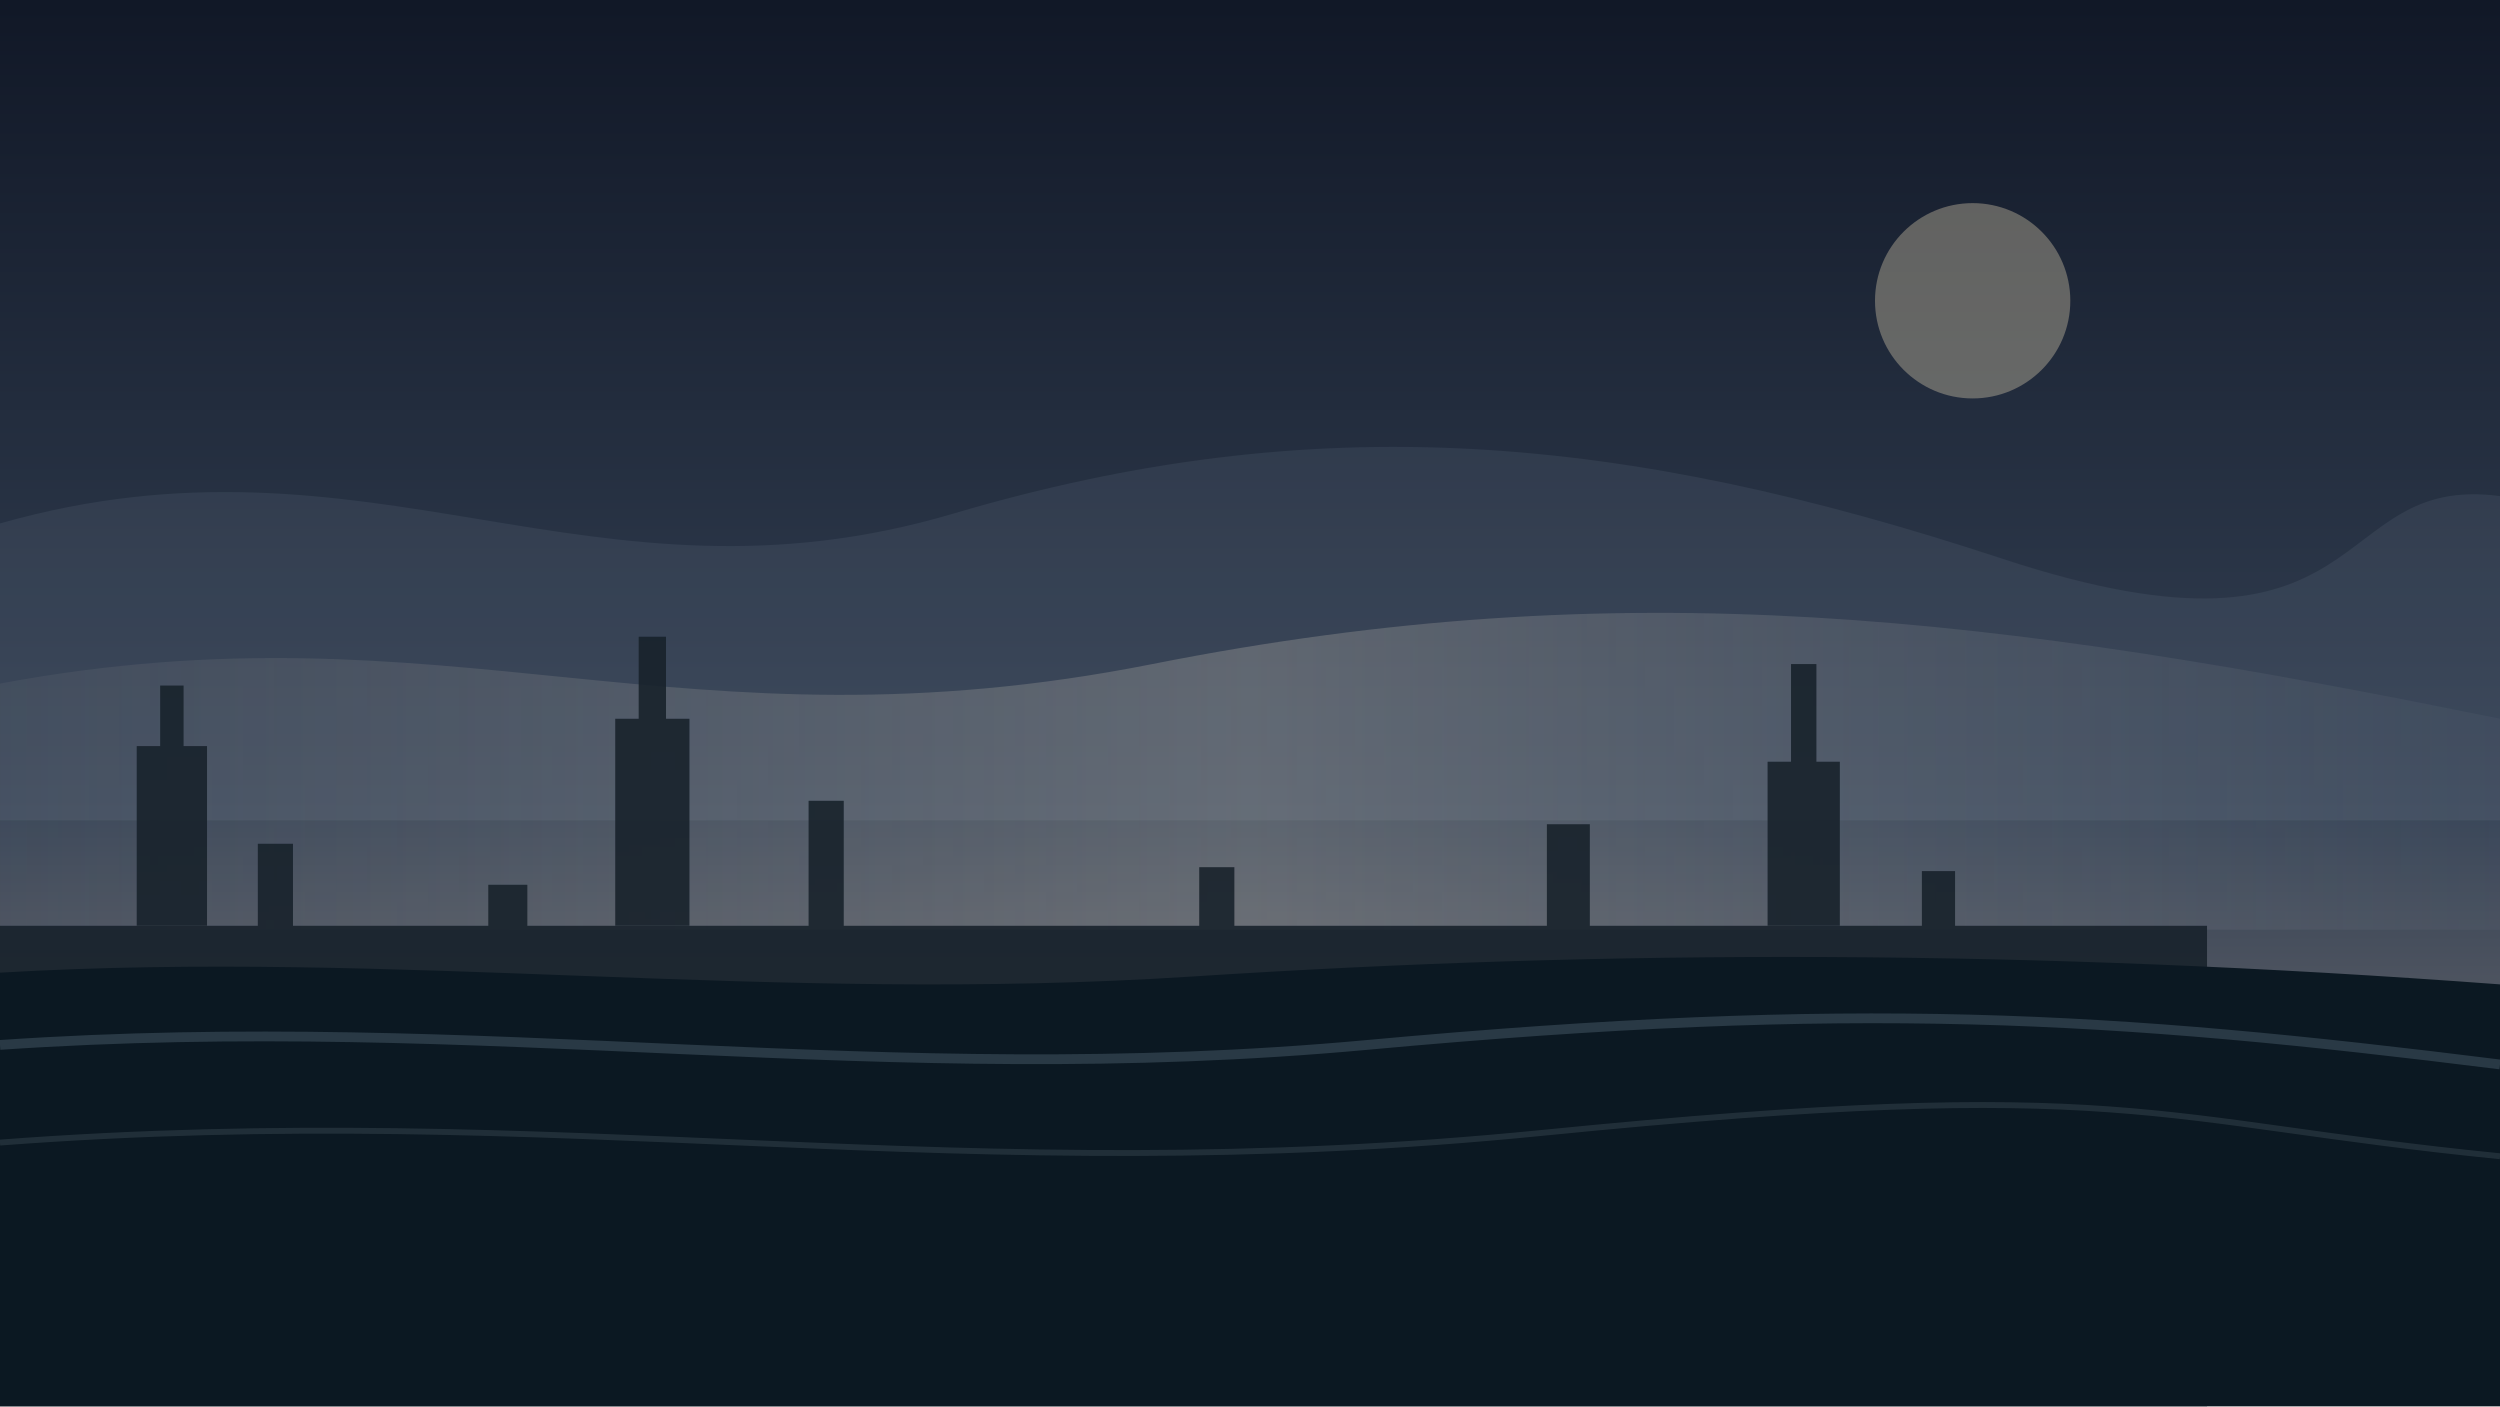
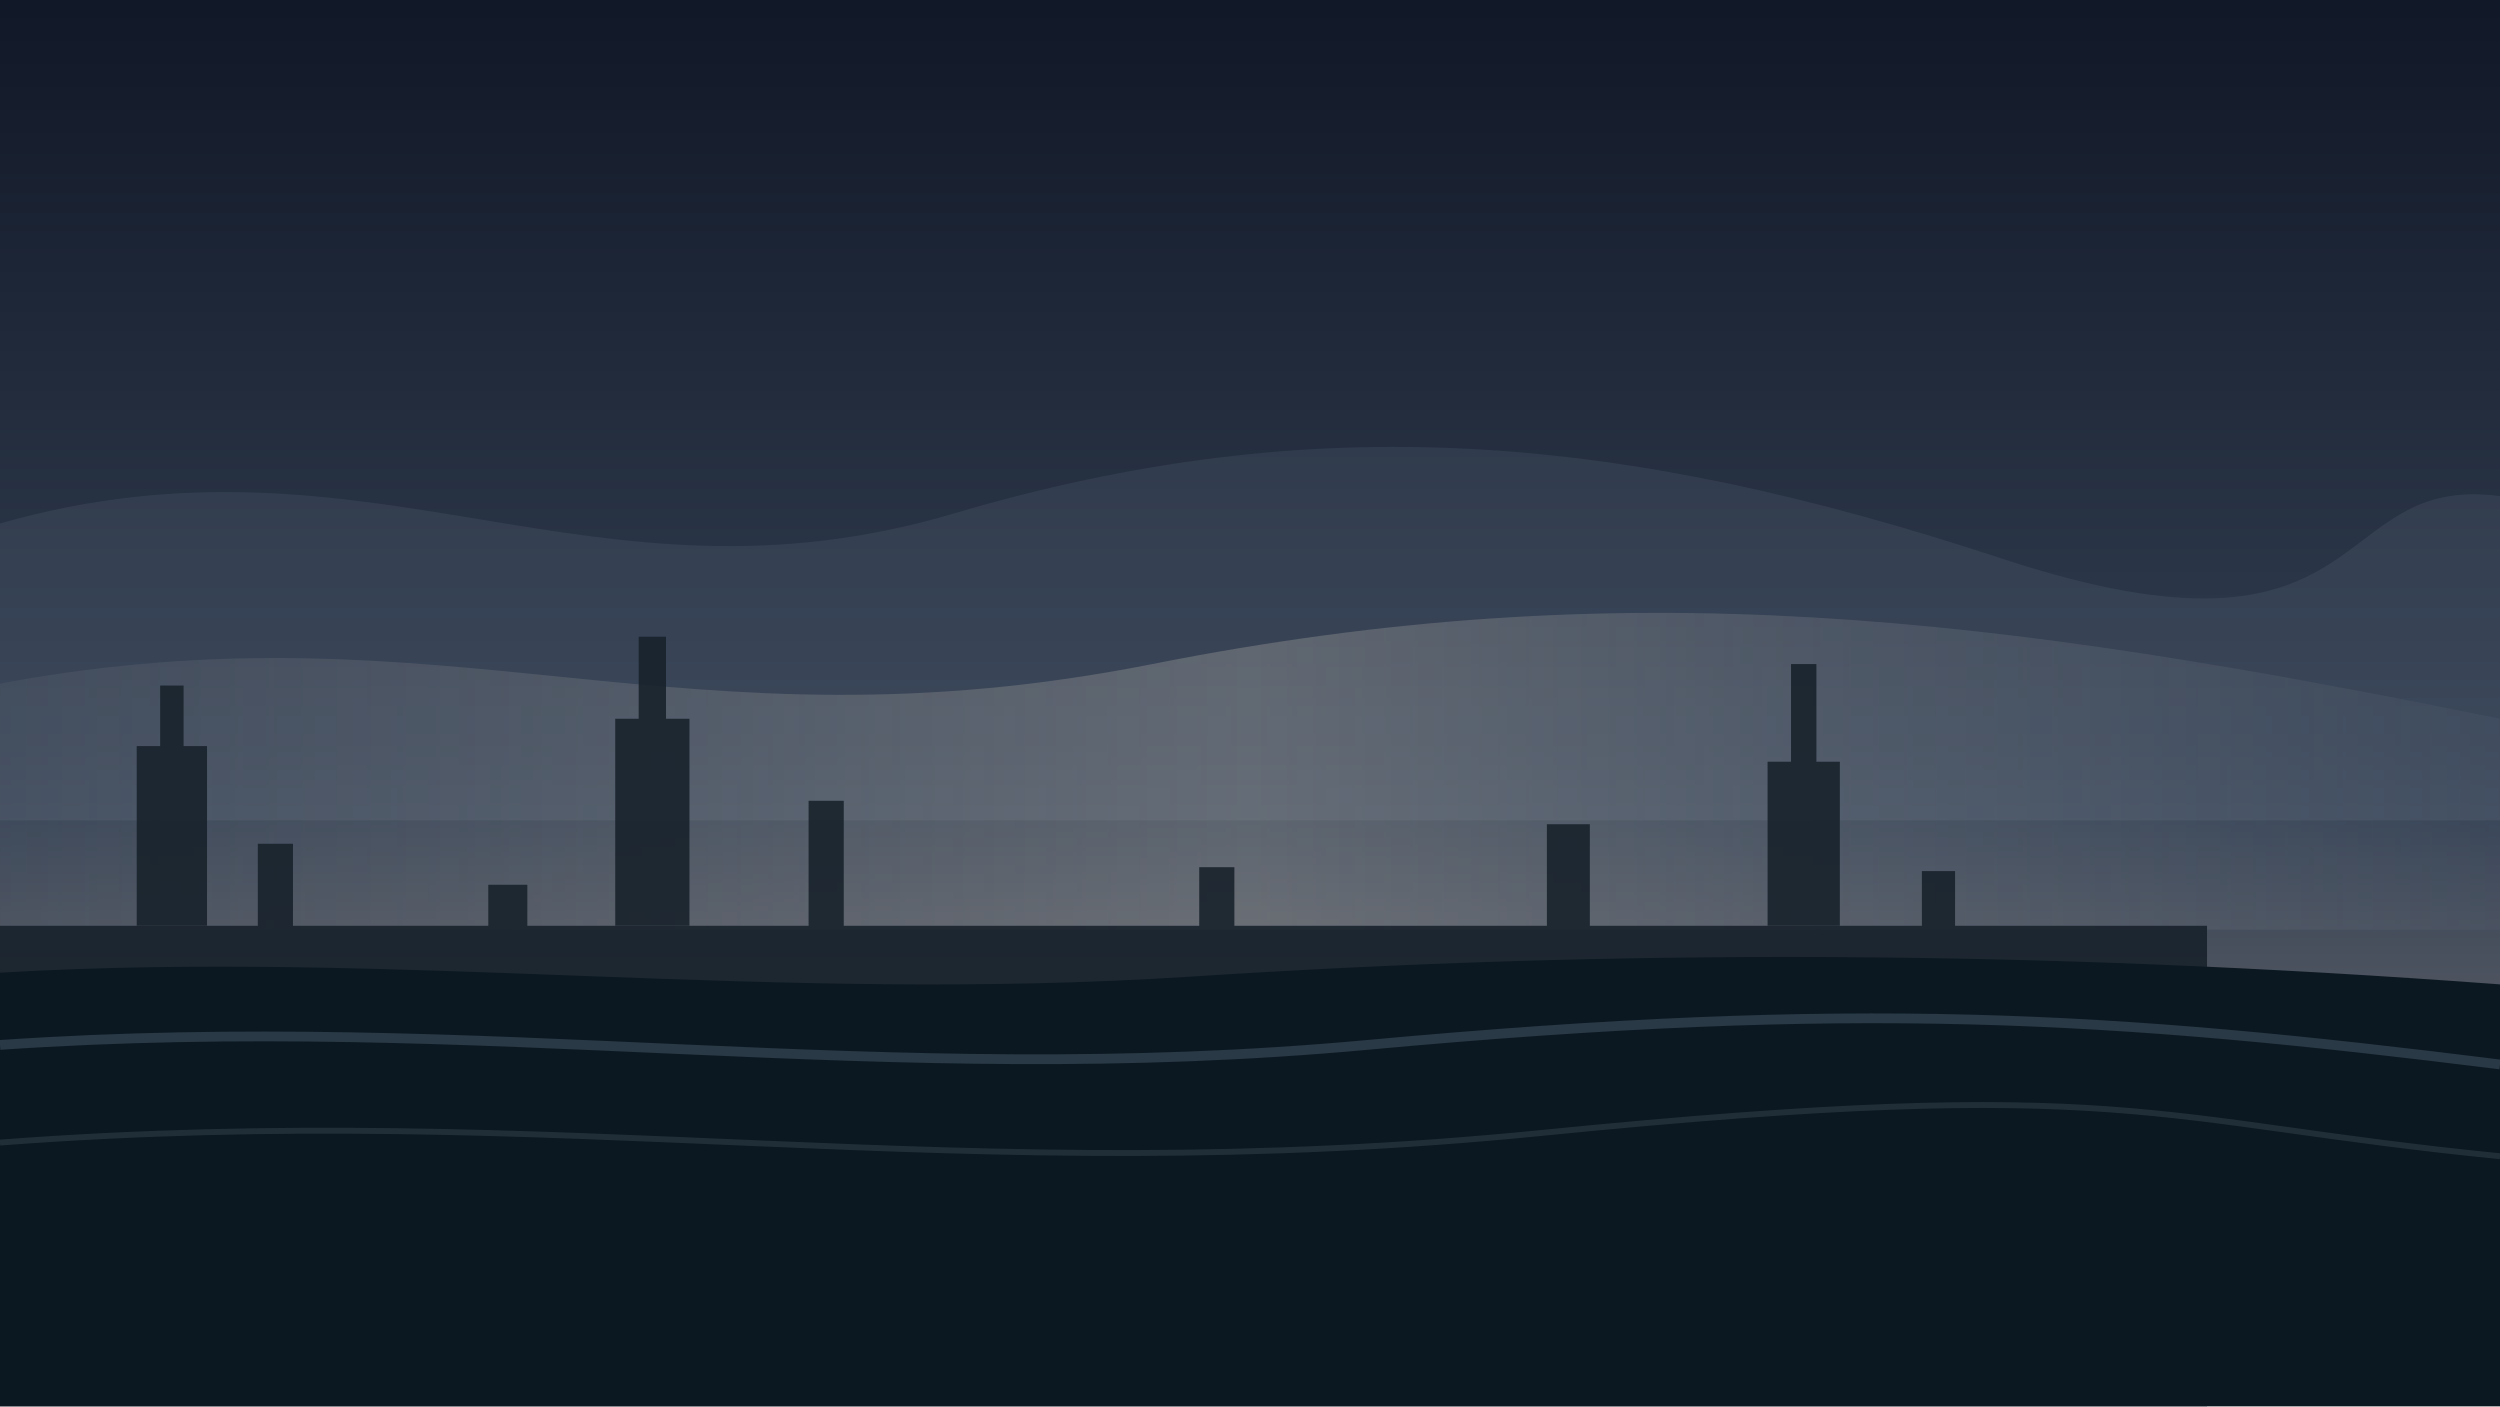
<svg xmlns="http://www.w3.org/2000/svg" width="1280" height="720" viewBox="0 0 1280 720">
  <defs>
    <linearGradient id="sky" x1="0" y1="0" x2="0" y2="1">
      <stop offset="0" stop-color="#111827" />
      <stop offset=".58" stop-color="#344154" />
      <stop offset="1" stop-color="#8b817c" />
    </linearGradient>
    <linearGradient id="mist" x1="0" y1="0" x2="1" y2="0">
      <stop stop-color="#d0c7bb" stop-opacity=".06" />
      <stop offset=".5" stop-color="#eee3d0" stop-opacity=".22" />
      <stop offset="1" stop-color="#a9b1b8" stop-opacity=".05" />
    </linearGradient>
  </defs>
  <rect width="1280" height="720" fill="url(#sky)" />
  <path d="M0 268 C190 214 302 318 488 263 S831 222 1025 286 S1190 242 1280 254 V420 H0Z" fill="#718090" opacity=".16" />
  <path d="M0 350 C230 307 348 388 590 340 S1020 315 1280 368 V476 H0Z" fill="url(#mist)" />
-   <circle cx="1010" cy="154" r="50" fill="#e9d9b8" opacity=".35" />
  <g fill="#17212a" opacity=".88">
    <path d="M0 474h132v-42h18v42h100v-21h20v21h144v-64h18v64h182v-30h18v30h160v-52h22v52h170v-28h17v28h129v246H0Z" />
    <path d="M70 474v-92h12v-31h12v31h12v92M315 474v-106h12v-42h14v42h12v106M905 474v-84h12v-50h13v50h12v84" />
  </g>
  <path d="M0 498 C205 486 394 514 610 500 S1038 486 1280 504 V720 H0Z" fill="#0b1822" />
  <path d="M0 535 C250 518 450 558 700 535 S1080 520 1280 545" fill="none" stroke="#708797" stroke-width="5" opacity=".3" />
  <path d="M0 585 C290 563 490 610 790 580 S1100 574 1280 592" fill="none" stroke="#9cafb6" stroke-width="3" opacity=".15" />
</svg>
